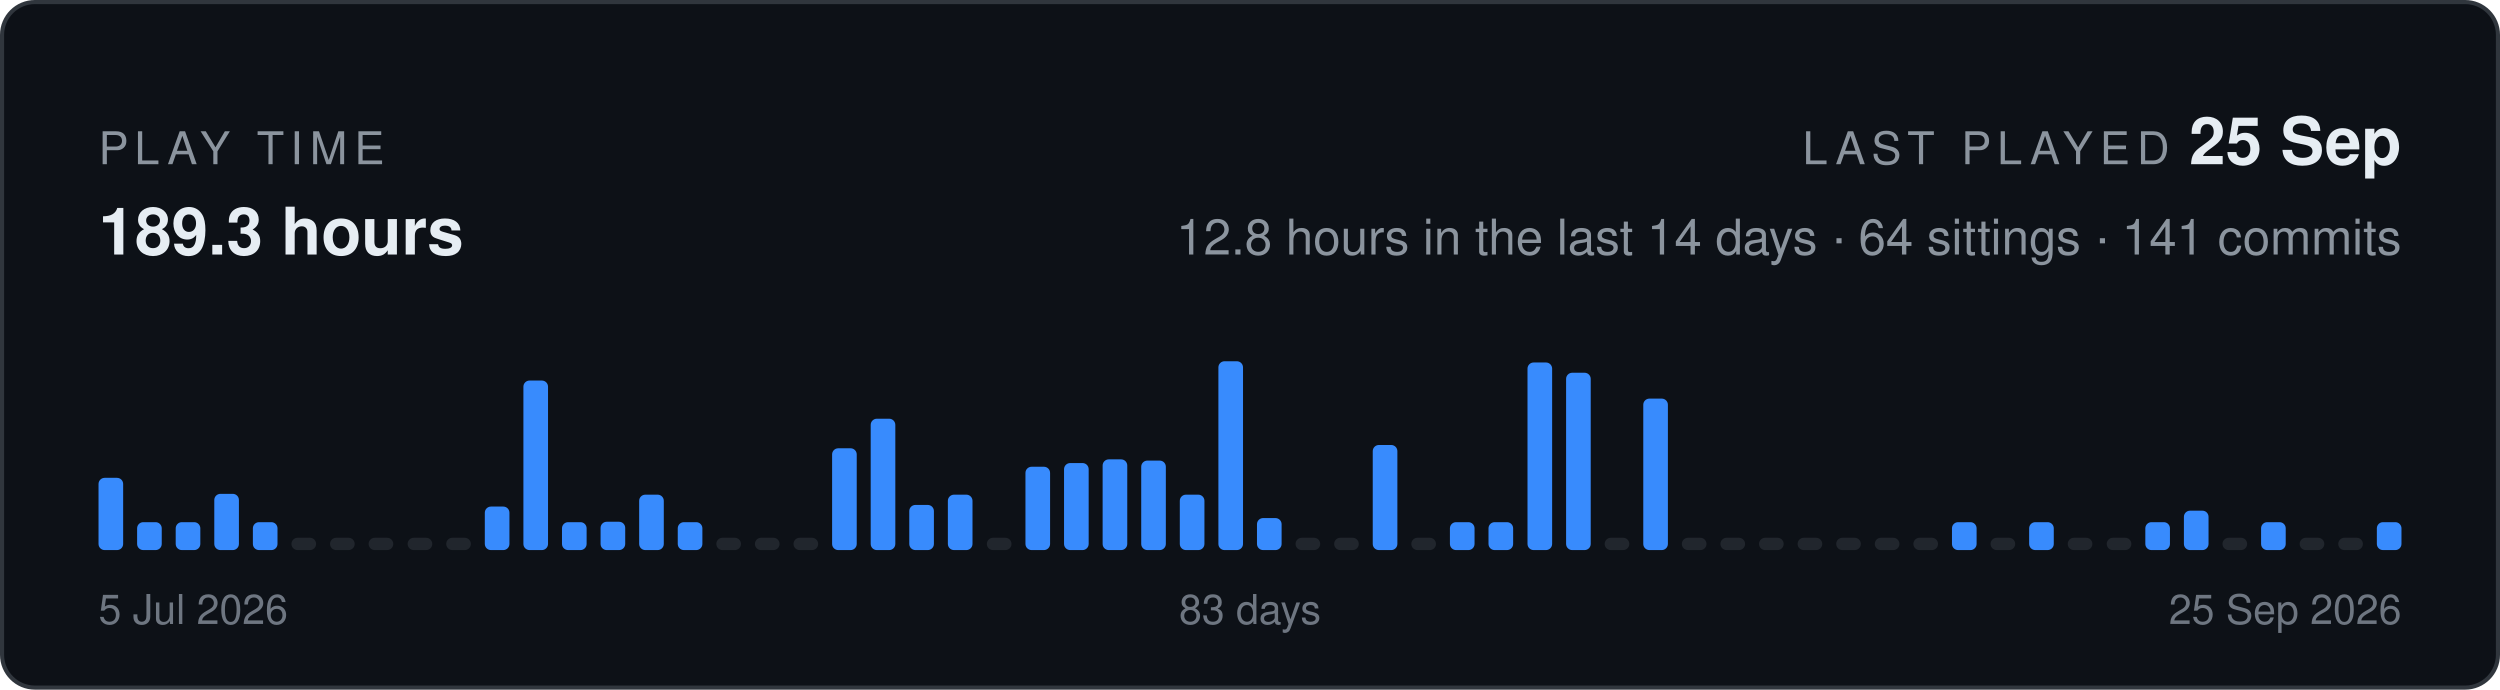
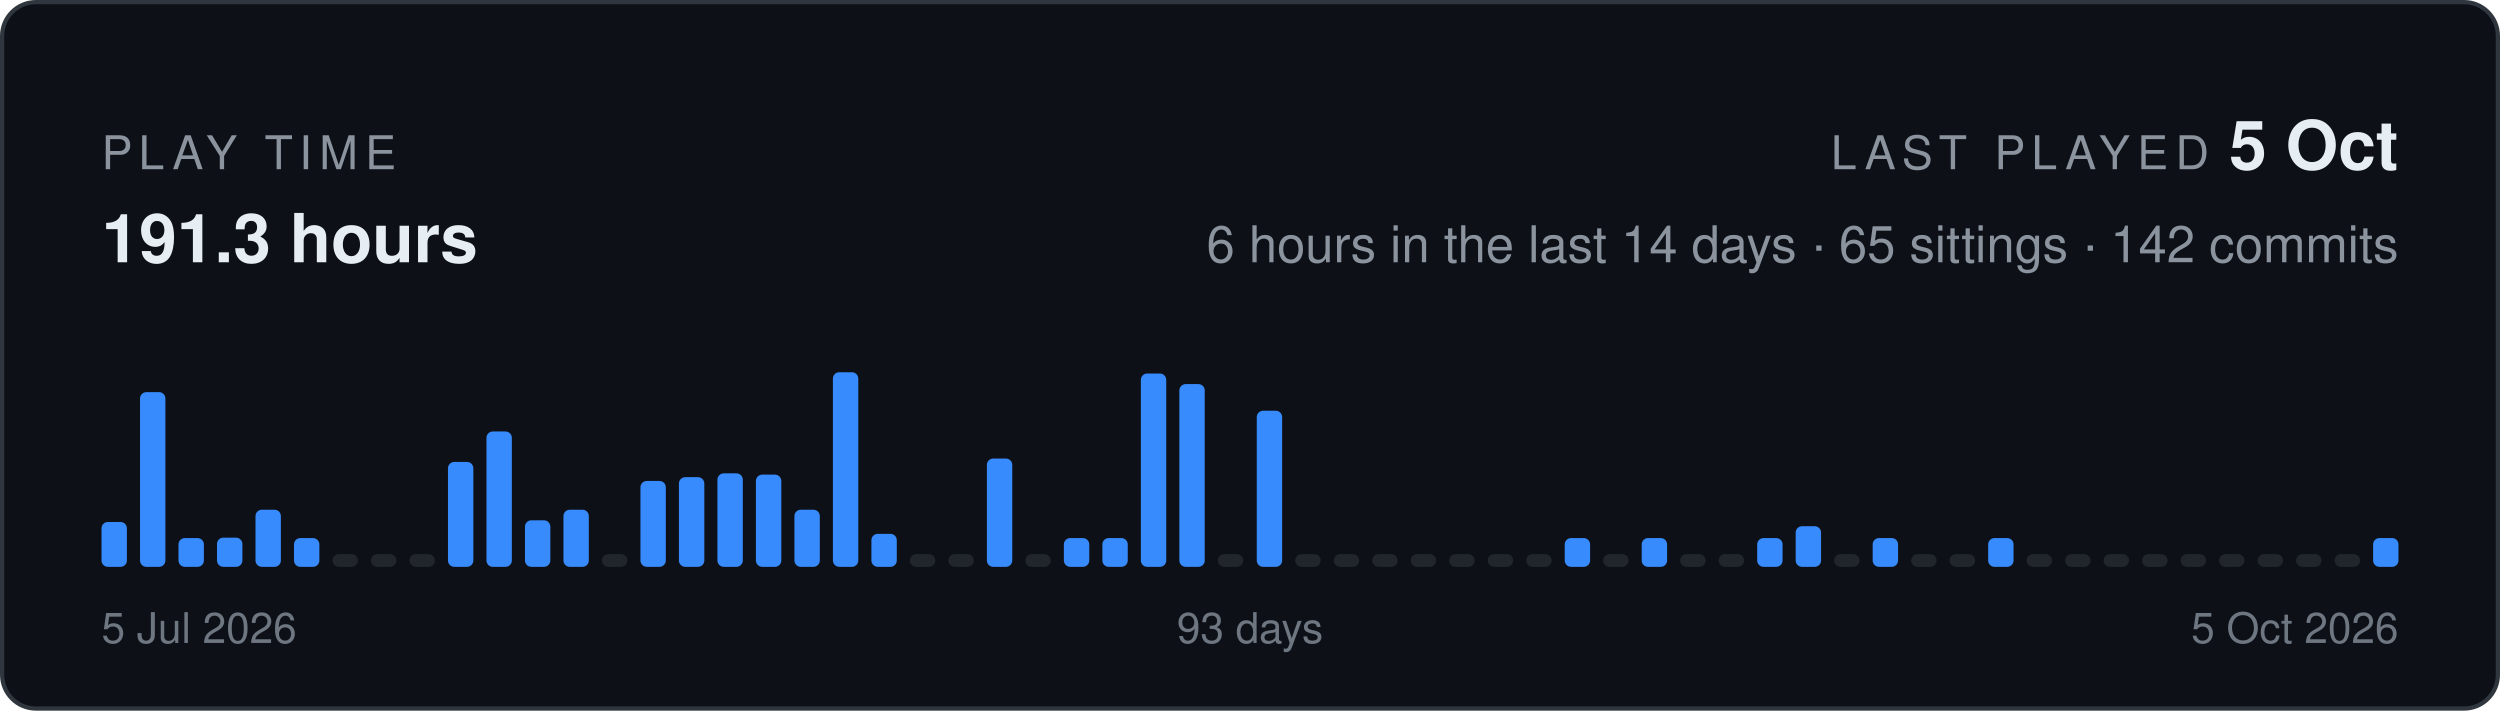
- <svg xmlns="http://www.w3.org/2000/svg" width="609" height="168" viewBox="0 0 609 168" role="img" aria-label="Play time: 189.3 hours over 141 commits, last played 25 Sep">
+ <svg xmlns="http://www.w3.org/2000/svg" width="591" height="168" viewBox="0 0 591 168" role="img" aria-label="Play time: 191.3 hours over 142 commits, last played 5 Oct">
  <style>
    .card { fill: #0d1117; stroke: #30363d }
    text { font-family: -apple-system, BlinkMacSystemFont, "Segoe UI", Helvetica, Arial, sans-serif }
    .label { font-size: 11px; letter-spacing: 1.7px; fill: #8b949e }
    .stat { font-size: 16px; font-weight: 600; letter-spacing: normal; fill: #e6edf3 }
    .note { font-size: 12px; fill: #8b949e }
    .axis { font-size: 10px; fill: #6e7681 }
    .bar { fill: #388bfd }
    .bar-quiet { fill: #21262d }
  </style>
-   <rect class="card" x="0.5" y="0.5" width="608" height="167" rx="8" />
+   <rect class="card" x="0.5" y="0.5" width="590" height="167" rx="8" />
  <text class="label" x="24" y="40">PLAY TIME</text>
-   <text class="stat" x="24" y="62">189.3 hours</text>
-   <text class="label" x="585" y="40" text-anchor="end">LAST PLAYED <tspan class="stat">25 Sep</tspan>
+   <text class="stat" x="24" y="62">191.3 hours</text>
+   <text class="label" x="567" y="40" text-anchor="end">LAST PLAYED <tspan class="stat">5 Oct</tspan>
  </text>
-   <text class="note" x="585" y="62" text-anchor="end">12.8 hours in the last 14 days   ·   64 sittings   ·   141 commits</text>
-   <rect class="bar" x="24.0" y="116.4" width="6" height="17.6" rx="1.5" />
-   <rect class="bar" x="33.4" y="127.2" width="6" height="6.8" rx="1.5" />
-   <rect class="bar" x="42.8" y="127.2" width="6" height="6.8" rx="1.5" />
-   <rect class="bar" x="52.2" y="120.3" width="6" height="13.7" rx="1.5" />
-   <rect class="bar" x="61.6" y="127.2" width="6" height="6.8" rx="1.5" />
-   <rect class="bar-quiet" x="71.0" y="131.0" width="6" height="3.0" rx="1.5" />
-   <rect class="bar-quiet" x="80.4" y="131.0" width="6" height="3.0" rx="1.5" />
-   <rect class="bar-quiet" x="89.8" y="131.0" width="6" height="3.0" rx="1.5" />
-   <rect class="bar-quiet" x="99.3" y="131.0" width="6" height="3.0" rx="1.5" />
-   <rect class="bar-quiet" x="108.7" y="131.0" width="6" height="3.0" rx="1.5" />
-   <rect class="bar" x="118.1" y="123.4" width="6" height="10.6" rx="1.5" />
-   <rect class="bar" x="127.5" y="92.7" width="6" height="41.3" rx="1.5" />
-   <rect class="bar" x="136.9" y="127.2" width="6" height="6.8" rx="1.5" />
-   <rect class="bar" x="146.3" y="127.1" width="6" height="6.9" rx="1.5" />
-   <rect class="bar" x="155.7" y="120.5" width="6" height="13.5" rx="1.5" />
-   <rect class="bar" x="165.1" y="127.2" width="6" height="6.8" rx="1.5" />
-   <rect class="bar-quiet" x="174.5" y="131.0" width="6" height="3.0" rx="1.5" />
-   <rect class="bar-quiet" x="183.9" y="131.0" width="6" height="3.0" rx="1.5" />
-   <rect class="bar-quiet" x="193.3" y="131.0" width="6" height="3.0" rx="1.5" />
-   <rect class="bar" x="202.7" y="109.2" width="6" height="24.8" rx="1.5" />
-   <rect class="bar" x="212.1" y="102.0" width="6" height="32.0" rx="1.5" />
-   <rect class="bar" x="221.5" y="123.0" width="6" height="11.0" rx="1.5" />
-   <rect class="bar" x="230.9" y="120.5" width="6" height="13.5" rx="1.5" />
-   <rect class="bar-quiet" x="240.4" y="131.0" width="6" height="3.0" rx="1.5" />
-   <rect class="bar" x="249.8" y="113.7" width="6" height="20.3" rx="1.5" />
-   <rect class="bar" x="259.2" y="112.8" width="6" height="21.2" rx="1.5" />
-   <rect class="bar" x="268.6" y="111.9" width="6" height="22.1" rx="1.5" />
-   <rect class="bar" x="278.0" y="112.2" width="6" height="21.8" rx="1.5" />
-   <rect class="bar" x="287.4" y="120.5" width="6" height="13.5" rx="1.5" />
-   <rect class="bar" x="296.8" y="88.0" width="6" height="46.0" rx="1.5" />
-   <rect class="bar" x="306.2" y="126.2" width="6" height="7.8" rx="1.5" />
-   <rect class="bar-quiet" x="315.6" y="131.0" width="6" height="3.0" rx="1.5" />
-   <rect class="bar-quiet" x="325.0" y="131.0" width="6" height="3.0" rx="1.5" />
-   <rect class="bar" x="334.4" y="108.4" width="6" height="25.6" rx="1.5" />
-   <rect class="bar-quiet" x="343.8" y="131.0" width="6" height="3.0" rx="1.5" />
-   <rect class="bar" x="353.2" y="127.2" width="6" height="6.8" rx="1.5" />
-   <rect class="bar" x="362.6" y="127.2" width="6" height="6.8" rx="1.5" />
-   <rect class="bar" x="372.1" y="88.3" width="6" height="45.7" rx="1.5" />
-   <rect class="bar" x="381.5" y="90.8" width="6" height="43.2" rx="1.5" />
-   <rect class="bar-quiet" x="390.9" y="131.0" width="6" height="3.0" rx="1.5" />
-   <rect class="bar" x="400.3" y="97.1" width="6" height="36.9" rx="1.5" />
-   <rect class="bar-quiet" x="409.7" y="131.0" width="6" height="3.0" rx="1.5" />
-   <rect class="bar-quiet" x="419.1" y="131.0" width="6" height="3.0" rx="1.5" />
-   <rect class="bar-quiet" x="428.5" y="131.0" width="6" height="3.0" rx="1.5" />
-   <rect class="bar-quiet" x="437.9" y="131.0" width="6" height="3.0" rx="1.5" />
-   <rect class="bar-quiet" x="447.3" y="131.0" width="6" height="3.0" rx="1.5" />
-   <rect class="bar-quiet" x="456.7" y="131.0" width="6" height="3.0" rx="1.5" />
-   <rect class="bar-quiet" x="466.1" y="131.0" width="6" height="3.0" rx="1.5" />
-   <rect class="bar" x="475.5" y="127.2" width="6" height="6.8" rx="1.5" />
-   <rect class="bar-quiet" x="484.9" y="131.0" width="6" height="3.0" rx="1.5" />
-   <rect class="bar" x="494.3" y="127.2" width="6" height="6.8" rx="1.5" />
-   <rect class="bar-quiet" x="503.7" y="131.0" width="6" height="3.0" rx="1.5" />
-   <rect class="bar-quiet" x="513.2" y="131.0" width="6" height="3.0" rx="1.5" />
-   <rect class="bar" x="522.6" y="127.2" width="6" height="6.8" rx="1.5" />
-   <rect class="bar" x="532.0" y="124.4" width="6" height="9.6" rx="1.5" />
-   <rect class="bar-quiet" x="541.4" y="131.0" width="6" height="3.0" rx="1.5" />
-   <rect class="bar" x="550.8" y="127.2" width="6" height="6.8" rx="1.5" />
-   <rect class="bar-quiet" x="560.2" y="131.0" width="6" height="3.0" rx="1.5" />
-   <rect class="bar-quiet" x="569.6" y="131.0" width="6" height="3.0" rx="1.5" />
-   <rect class="bar" x="579.0" y="127.2" width="6" height="6.8" rx="1.5" />
+   <text class="note" x="567" y="62" text-anchor="end">6 hours in the last 14 days   ·   65 sittings   ·   142 commits</text>
+   <rect class="bar" x="24.0" y="123.4" width="6" height="10.6" rx="1.5" />
+   <rect class="bar" x="33.1" y="92.7" width="6" height="41.3" rx="1.5" />
+   <rect class="bar" x="42.2" y="127.2" width="6" height="6.8" rx="1.5" />
+   <rect class="bar" x="51.3" y="127.1" width="6" height="6.9" rx="1.5" />
+   <rect class="bar" x="60.4" y="120.5" width="6" height="13.5" rx="1.5" />
+   <rect class="bar" x="69.5" y="127.2" width="6" height="6.8" rx="1.5" />
+   <rect class="bar-quiet" x="78.6" y="131.0" width="6" height="3.0" rx="1.5" />
+   <rect class="bar-quiet" x="87.7" y="131.0" width="6" height="3.0" rx="1.5" />
+   <rect class="bar-quiet" x="96.8" y="131.0" width="6" height="3.0" rx="1.5" />
+   <rect class="bar" x="105.9" y="109.2" width="6" height="24.8" rx="1.5" />
+   <rect class="bar" x="115.0" y="102.0" width="6" height="32.0" rx="1.5" />
+   <rect class="bar" x="124.1" y="123.0" width="6" height="11.0" rx="1.5" />
+   <rect class="bar" x="133.2" y="120.5" width="6" height="13.5" rx="1.5" />
+   <rect class="bar-quiet" x="142.3" y="131.0" width="6" height="3.0" rx="1.5" />
+   <rect class="bar" x="151.4" y="113.7" width="6" height="20.3" rx="1.5" />
+   <rect class="bar" x="160.5" y="112.8" width="6" height="21.2" rx="1.5" />
+   <rect class="bar" x="169.6" y="111.9" width="6" height="22.1" rx="1.5" />
+   <rect class="bar" x="178.7" y="112.2" width="6" height="21.8" rx="1.5" />
+   <rect class="bar" x="187.8" y="120.5" width="6" height="13.5" rx="1.5" />
+   <rect class="bar" x="196.9" y="88.0" width="6" height="46.0" rx="1.5" />
+   <rect class="bar" x="206.0" y="126.2" width="6" height="7.8" rx="1.5" />
+   <rect class="bar-quiet" x="215.1" y="131.0" width="6" height="3.0" rx="1.5" />
+   <rect class="bar-quiet" x="224.2" y="131.0" width="6" height="3.0" rx="1.5" />
+   <rect class="bar" x="233.3" y="108.4" width="6" height="25.6" rx="1.5" />
+   <rect class="bar-quiet" x="242.4" y="131.0" width="6" height="3.0" rx="1.5" />
+   <rect class="bar" x="251.5" y="127.2" width="6" height="6.8" rx="1.5" />
+   <rect class="bar" x="260.6" y="127.2" width="6" height="6.8" rx="1.5" />
+   <rect class="bar" x="269.7" y="88.3" width="6" height="45.7" rx="1.5" />
+   <rect class="bar" x="278.8" y="90.8" width="6" height="43.2" rx="1.5" />
+   <rect class="bar-quiet" x="287.9" y="131.0" width="6" height="3.0" rx="1.5" />
+   <rect class="bar" x="297.1" y="97.1" width="6" height="36.9" rx="1.5" />
+   <rect class="bar-quiet" x="306.2" y="131.0" width="6" height="3.0" rx="1.5" />
+   <rect class="bar-quiet" x="315.3" y="131.0" width="6" height="3.0" rx="1.5" />
+   <rect class="bar-quiet" x="324.4" y="131.0" width="6" height="3.0" rx="1.5" />
+   <rect class="bar-quiet" x="333.5" y="131.0" width="6" height="3.0" rx="1.5" />
+   <rect class="bar-quiet" x="342.6" y="131.0" width="6" height="3.0" rx="1.5" />
+   <rect class="bar-quiet" x="351.7" y="131.0" width="6" height="3.0" rx="1.5" />
+   <rect class="bar-quiet" x="360.8" y="131.0" width="6" height="3.0" rx="1.5" />
+   <rect class="bar" x="369.9" y="127.2" width="6" height="6.8" rx="1.5" />
+   <rect class="bar-quiet" x="379.0" y="131.0" width="6" height="3.0" rx="1.5" />
+   <rect class="bar" x="388.1" y="127.2" width="6" height="6.8" rx="1.5" />
+   <rect class="bar-quiet" x="397.2" y="131.0" width="6" height="3.0" rx="1.5" />
+   <rect class="bar-quiet" x="406.3" y="131.0" width="6" height="3.0" rx="1.5" />
+   <rect class="bar" x="415.4" y="127.2" width="6" height="6.8" rx="1.5" />
+   <rect class="bar" x="424.5" y="124.4" width="6" height="9.6" rx="1.5" />
+   <rect class="bar-quiet" x="433.6" y="131.0" width="6" height="3.0" rx="1.5" />
+   <rect class="bar" x="442.7" y="127.2" width="6" height="6.8" rx="1.5" />
+   <rect class="bar-quiet" x="451.8" y="131.0" width="6" height="3.0" rx="1.5" />
+   <rect class="bar-quiet" x="460.9" y="131.0" width="6" height="3.0" rx="1.5" />
+   <rect class="bar" x="470.0" y="127.2" width="6" height="6.8" rx="1.5" />
+   <rect class="bar-quiet" x="479.1" y="131.0" width="6" height="3.0" rx="1.5" />
+   <rect class="bar-quiet" x="488.2" y="131.0" width="6" height="3.0" rx="1.5" />
+   <rect class="bar-quiet" x="497.3" y="131.0" width="6" height="3.0" rx="1.5" />
+   <rect class="bar-quiet" x="506.4" y="131.0" width="6" height="3.0" rx="1.5" />
+   <rect class="bar-quiet" x="515.5" y="131.0" width="6" height="3.0" rx="1.5" />
+   <rect class="bar-quiet" x="524.6" y="131.0" width="6" height="3.0" rx="1.5" />
+   <rect class="bar-quiet" x="533.7" y="131.0" width="6" height="3.0" rx="1.5" />
+   <rect class="bar-quiet" x="542.8" y="131.0" width="6" height="3.0" rx="1.5" />
+   <rect class="bar-quiet" x="551.9" y="131.0" width="6" height="3.0" rx="1.5" />
+   <rect class="bar" x="561.0" y="127.2" width="6" height="6.8" rx="1.5" />
  <text class="axis" x="24" y="152">5 Jul 2026</text>
-   <text class="axis" x="304.5" y="152" text-anchor="middle">83 days</text>
-   <text class="axis" x="585" y="152" text-anchor="end">25 Sep 2026</text>
+   <text class="axis" x="295.5" y="152" text-anchor="middle">93 days</text>
+   <text class="axis" x="567" y="152" text-anchor="end">5 Oct 2026</text>
</svg>
